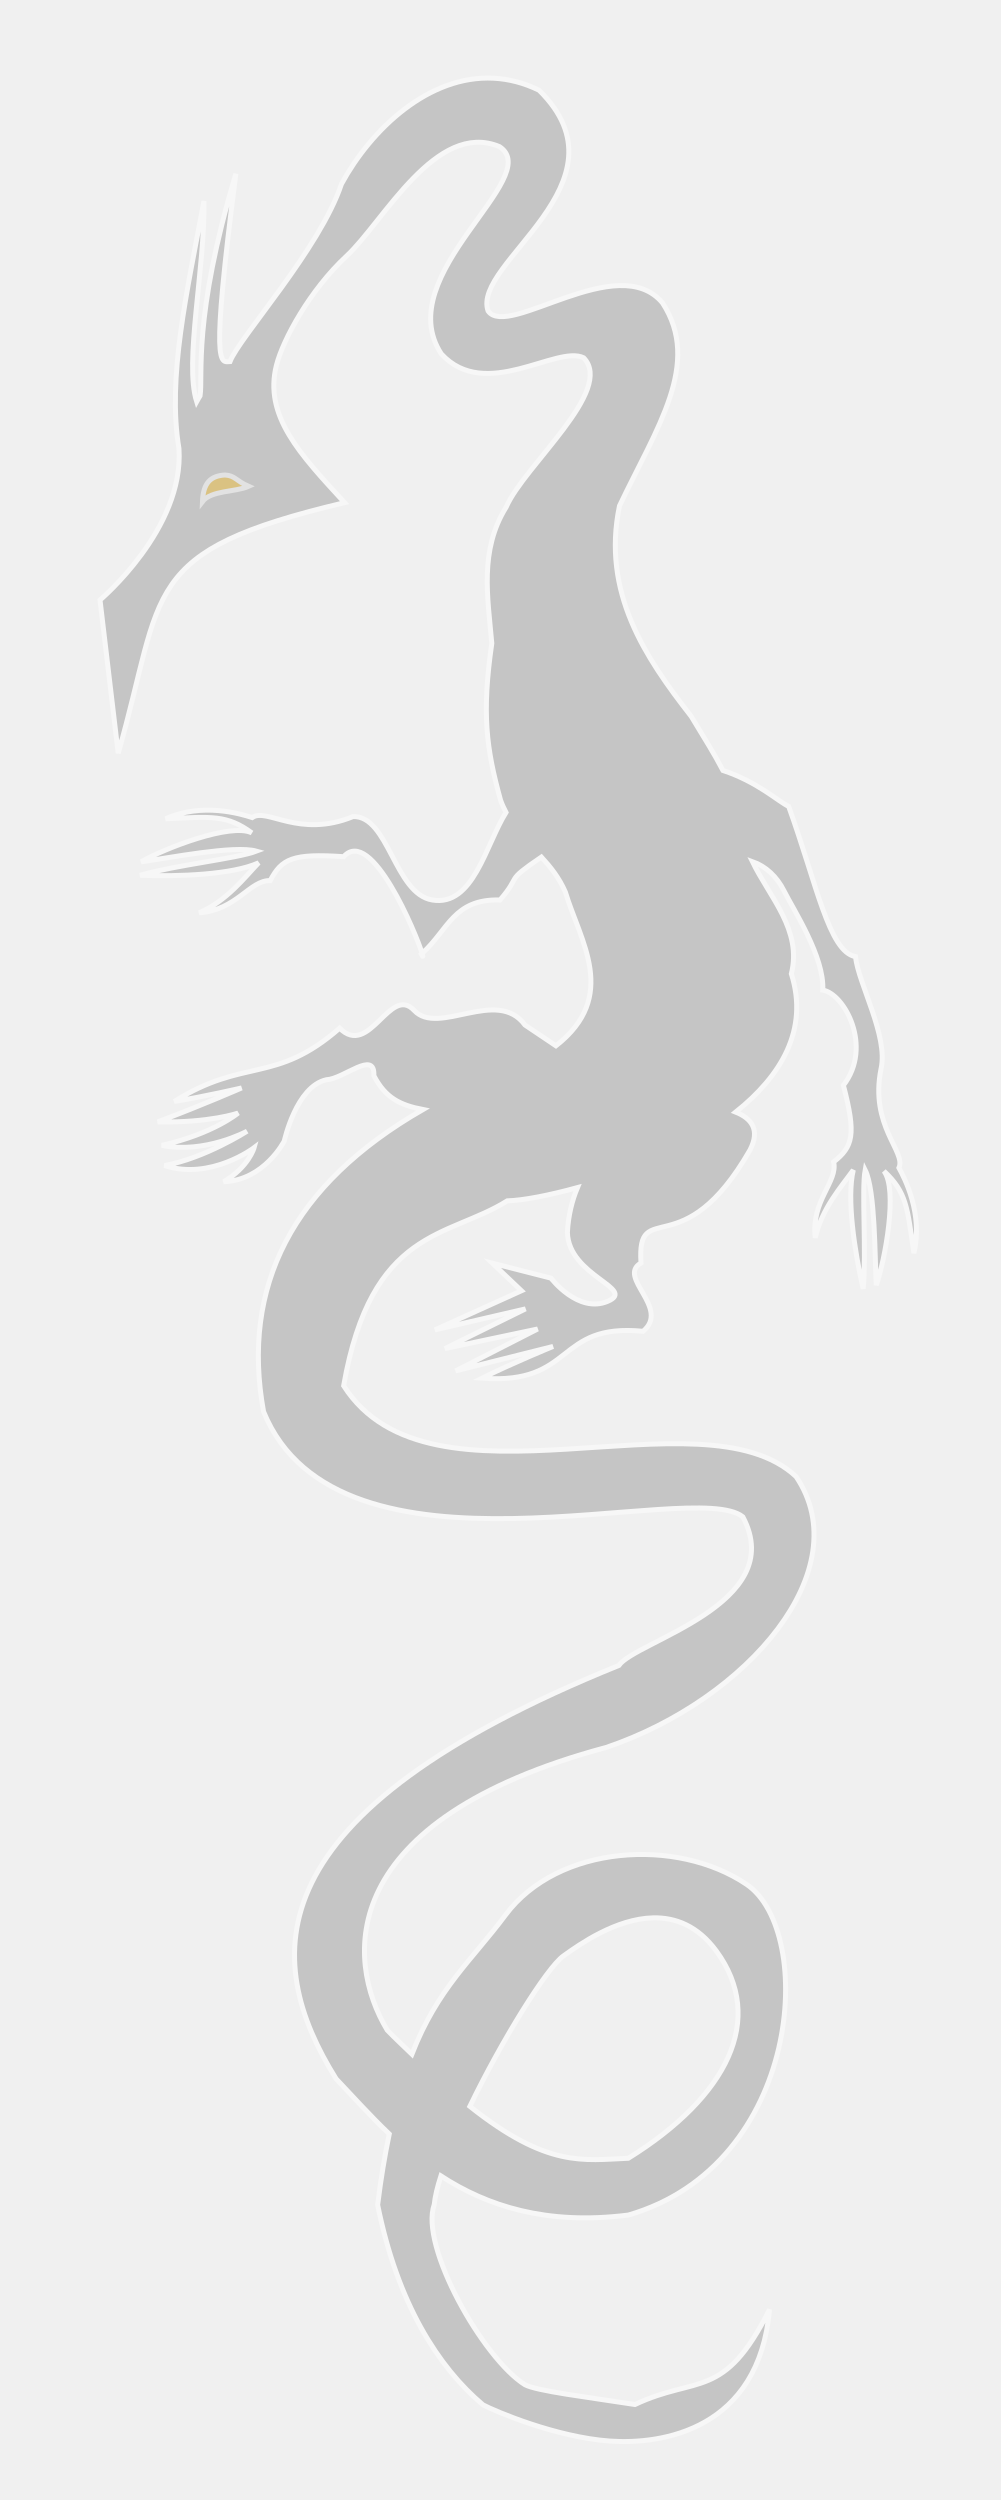
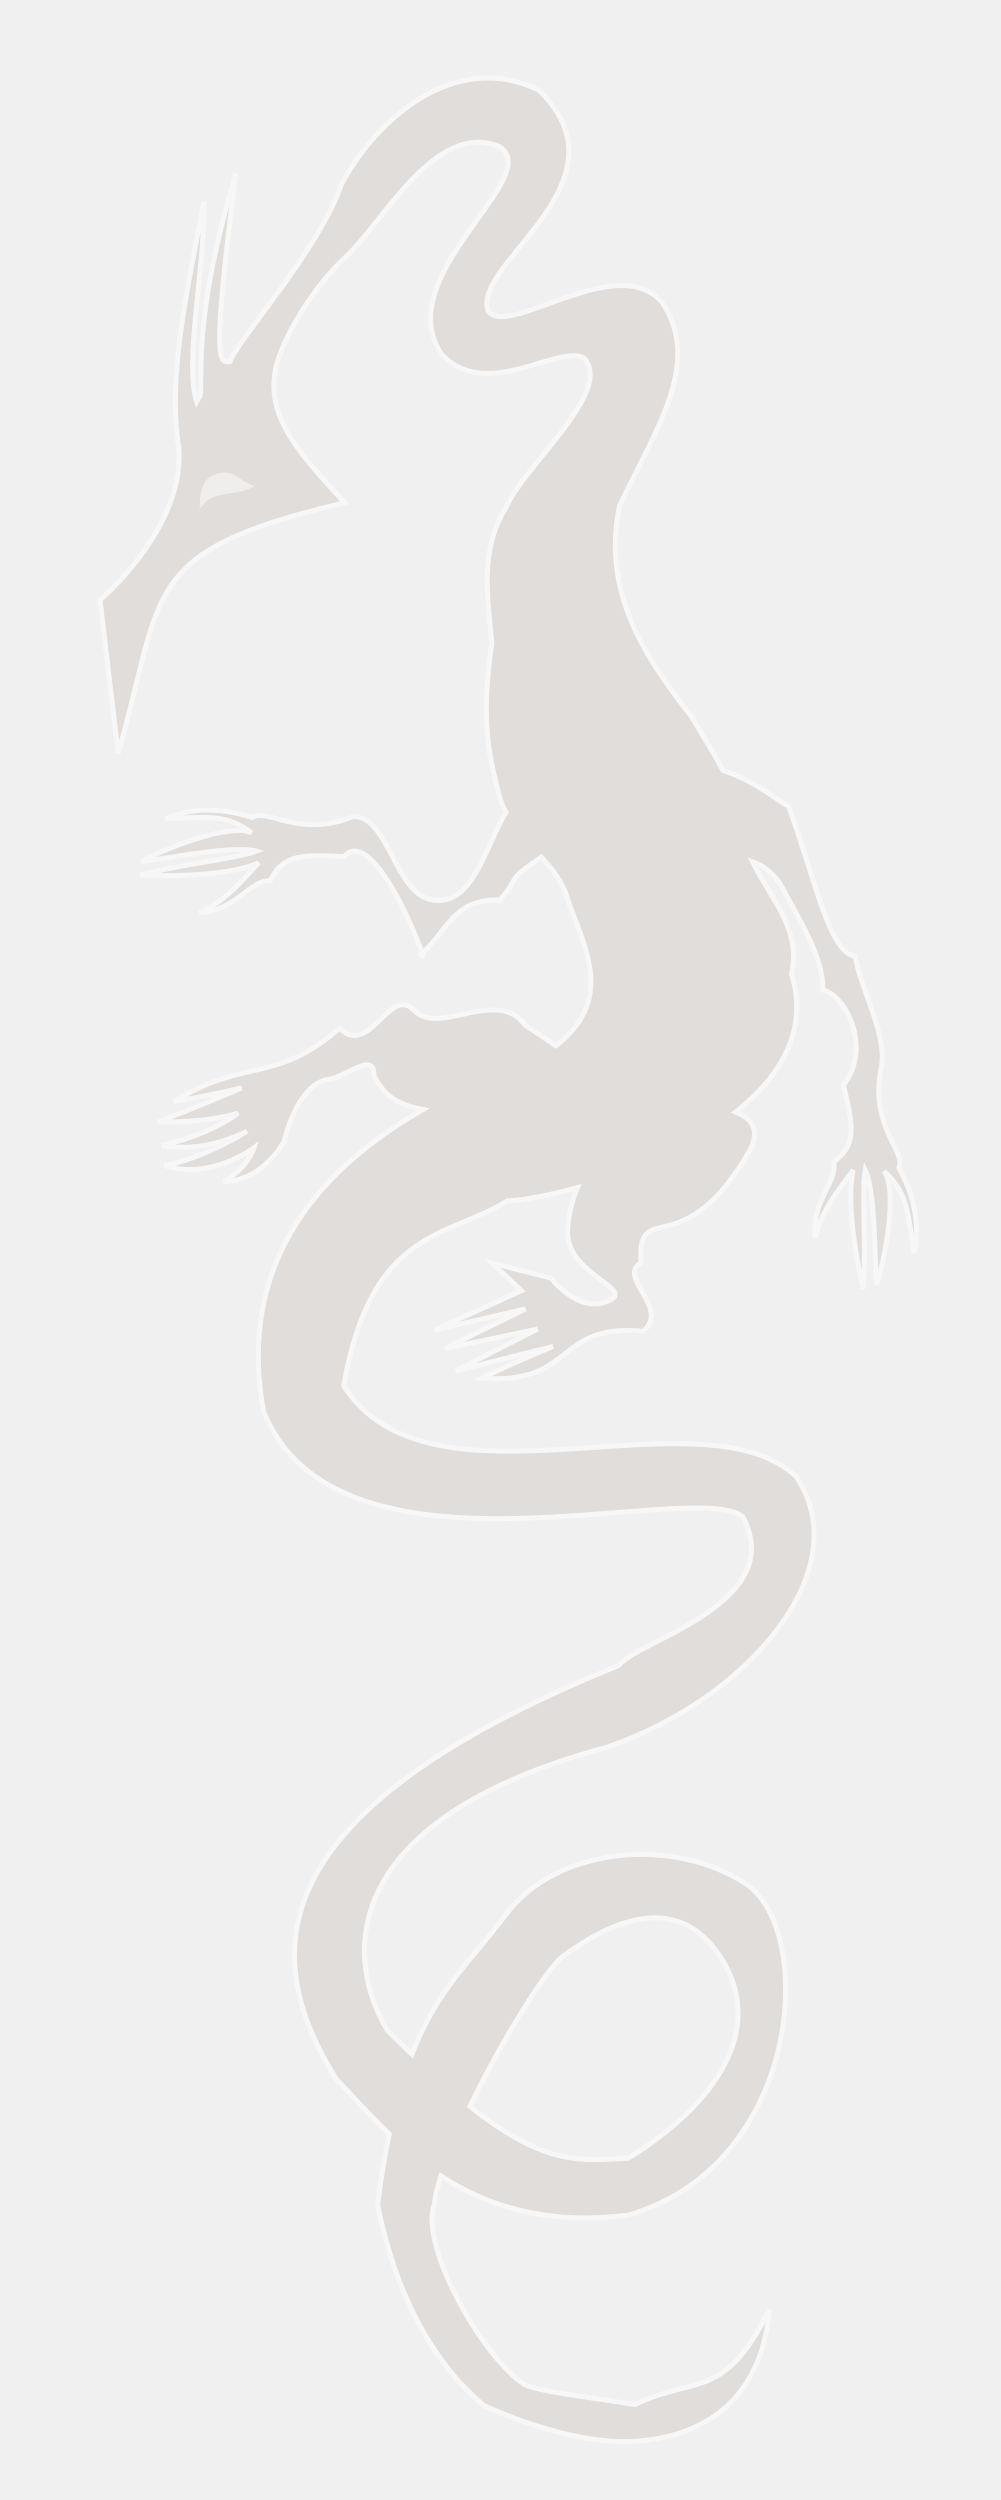
<svg xmlns="http://www.w3.org/2000/svg" width="20mm" height="50mm" viewBox="-10 -30 20 50" version="1.2" id="dragonade_logo">
  <defs id="defs1" />
  <g id="dragon" transform="translate(0,-2)">
-     <g id="g1" style="stroke:#909090;fill:#909090;fill-opacity:1;stroke-width:0.05;opacity:0.45">
-       <path id="body" d="M -0.128 -26.436 C -1.418 -26.502 -2.569 -25.428 -3.171 -24.319 C -3.605 -23.017 -5.207 -21.263 -5.4 -20.769 C -5.591 -20.76 -5.797 -20.573 -5.282 -24.525 C -6.152 -21.63 -5.936 -20.477 -5.999 -20.083 C -6.015 -20.057 -6.032 -20.031 -6.067 -19.967 C -6.319 -20.763 -5.899 -22.617 -5.921 -23.979 C -6.263 -22.15 -6.657 -20.444 -6.421 -19.029 C -6.313 -17.42 -8 -16 -8 -16 L -7.636 -12.935 C -6.697 -16.213 -7.237 -16.969 -3.108 -17.947 C -3.992 -18.908 -4.731 -19.681 -4.47 -20.699 C -4.34 -21.207 -3.805 -22.196 -3.068 -22.88 C -2.331 -23.565 -1.281 -25.599 -0.01 -25.067 C 0.915 -24.455 -2.209 -22.502 -1.174 -20.922 C -0.292 -19.96 1.136 -21.109 1.673 -20.844 C 2.301 -20.192 0.485 -18.69 0.123 -17.857 C -0.416 -16.99 -0.245 -16.059 -0.164 -15.133 C -0.365 -13.736 -0.278 -13.044 0.011 -11.997 C 0.043 -11.907 0.081 -11.828 0.12 -11.752 C -0.29 -11.089 -0.534 -9.865 -1.353 -10 C -2.11 -10.124 -2.224 -11.687 -2.938 -11.669 C -4.021 -11.225 -4.666 -11.855 -4.955 -11.649 C -5.186 -11.723 -5.957 -11.955 -6.688 -11.624 C -5.759 -11.668 -5.465 -11.707 -4.963 -11.342 C -5.375 -11.55 -6.711 -11.033 -7.177 -10.764 C -6.634 -10.837 -5.31 -11.102 -4.87 -10.977 C -5.257 -10.829 -6.508 -10.697 -7.198 -10.494 C -6.432 -10.465 -5.351 -10.505 -4.827 -10.744 C -5.107 -10.452 -5.465 -9.98 -6.018 -9.744 C -5.269 -9.795 -5.005 -10.4 -4.596 -10.388 C -4.367 -10.824 -4.15 -10.936 -3.127 -10.866 C -2.574 -11.488 -1.673 -9.314 -1.558 -8.932 C -1.035 -9.401 -0.93 -10.028 -9.358724e-05 -10 C 0.447 -10.517 0.068 -10.344 0.828 -10.859 C 1.005 -10.665 1.177 -10.457 1.307 -10.16 C 1.601 -9.181 2.387 -8.079 1.119 -7.084 L 0.5 -7.5 C -0.062 -8.263 -1.229 -7.27 -1.716 -7.791 C -2.203 -8.313 -2.606 -6.833 -3.207 -7.437 C -4.492 -6.312 -5.11 -6.854 -6.514 -5.971 C -5.908 -6.068 -5.168 -6.241 -5.168 -6.241 C -5.168 -6.241 -5.95 -5.898 -6.846 -5.562 C -5.798 -5.541 -5.237 -5.739 -5.237 -5.739 C -5.237 -5.739 -5.731 -5.325 -6.764 -5.093 C -5.904 -4.916 -5.058 -5.376 -5.058 -5.376 C -5.058 -5.376 -5.901 -4.835 -6.71 -4.689 C -5.788 -4.386 -4.918 -5.046 -4.918 -5.046 C -4.918 -5.046 -5.023 -4.661 -5.527 -4.365 C -4.712 -4.394 -4.314 -5.181 -4.314 -5.181 C -4.314 -5.181 -4.077 -6.27 -3.473 -6.405 C -3.127 -6.418 -2.498 -7.015 -2.523 -6.487 C -2.291 -6.039 -1.996 -5.898 -1.542 -5.809 C -4.157 -4.305 -5.183 -2.267 -4.729 0.232 C -3.221 3.929 3.86 1.538 4.856 2.336 C 5.785 4.082 2.704 4.826 2.377 5.309 C -4.959 8.277 -4.777 11.171 -3.278 13.576 C -2.96 13.91 -2.613 14.299 -2.215 14.68 C -2.302 15.1 -2.381 15.56 -2.447 16.098 C -2.049 18.073 -1.23 19.348 -0.339 20.098 C -0.105 20.222 1.113 20.743 2.191 20.821 C 3.241 20.898 5.176 20.597 5.391 18.189 C 4.48 20.019 3.942 19.502 2.699 20.09 C 1.732 19.94 0.728 19.819 0.497 19.693 C -0.339 19.169 -1.612 16.92 -1.315 16.091 C -1.3 15.934 -1.252 15.738 -1.182 15.519 C -0.265 16.115 0.92 16.51 2.568 16.301 C 6.042 15.295 6.322 10.625 4.93 9.686 C 3.537 8.746 1.159 8.892 0.11 10.3 C -0.57 11.214 -1.243 11.759 -1.762 13.083 C -1.926 12.924 -2.076 12.787 -2.255 12.603 C -3.115 11.176 -3.283 8.4 2.127 6.948 C 4.959 5.988 7.175 3.39 5.922 1.532 C 4.028 -0.239 -1.391 2.444 -3.127 -0.285 C -2.569 -3.455 -1.041 -3.236 0.146 -3.983 C 0.465 -3.992 0.977 -4.091 1.549 -4.248 C 1.44 -3.987 1.366 -3.689 1.348 -3.353 C 1.37 -2.478 2.746 -2.226 2.154 -1.974 C 1.563 -1.722 1.02 -2.437 1.02 -2.437 L -0.153 -2.737 L 0.429 -2.185 L -1.302 -1.402 L 0.51 -1.822 L -1.103 -1.028 L 0.753 -1.42 L -0.888 -0.582 L 1.061 -1.071 C 1.061 -1.071 0.211 -0.722 -0.36 -0.436 C 1.515 -0.297 1.093 -1.547 2.861 -1.374 C 3.419 -1.837 2.328 -2.456 2.82 -2.74 C 2.734 -4.082 3.649 -2.643 5 -5 C 5.21 -5.406 5.028 -5.633 4.714 -5.758 C 5.617 -6.478 6.182 -7.404 5.827 -8.524 C 6.046 -9.399 5.397 -10.046 5.047 -10.769 C 5.318 -10.673 5.538 -10.468 5.681 -10.182 C 5.869 -9.806 6.493 -8.856 6.455 -8.198 C 6.885 -8.128 7.466 -7.069 6.868 -6.293 C 7.128 -5.3 7.059 -5.067 6.673 -4.761 C 6.762 -4.361 6.216 -3.988 6.306 -3.243 C 6.435 -3.831 6.831 -4.271 7.066 -4.6 C 6.93 -4.041 7.091 -2.971 7.263 -2.224 C 7.333 -2.939 7.229 -4.193 7.303 -4.601 C 7.508 -4.192 7.495 -2.842 7.525 -2.295 C 7.702 -2.803 7.961 -4.212 7.679 -4.578 C 8.132 -4.153 8.147 -3.857 8.277 -2.936 C 8.466 -3.716 8.095 -4.43 7.979 -4.643 C 8.127 -4.966 7.387 -5.481 7.622 -6.629 C 7.767 -7.281 7.167 -8.327 7.11 -8.867 C 6.577 -8.966 6.336 -10.316 5.773 -11.872 C 5.549 -11.981 5.151 -12.362 4.459 -12.591 C 4.282 -12.932 4.078 -13.25 3.824 -13.673 C 2.909 -14.844 2.027 -16.154 2.39 -17.883 C 3.14 -19.459 4.036 -20.73 3.251 -21.941 C 2.359 -23.012 0.159 -21.214 -0.238 -21.78 C -0.576 -22.742 2.671 -24.333 0.782 -26.195 C 0.475 -26.345 0.17 -26.421 -0.128 -26.436 z M -1.558 -8.932 C -1.563 -8.927 -1.568 -8.922 -1.574 -8.917 C -1.538 -8.847 -1.537 -8.865 -1.558 -8.932 z M 3.061 10.357 C 3.506 10.347 3.955 10.514 4.328 11.022 C 5.321 12.379 4.555 13.931 2.566 15.165 C 1.666 15.203 0.951 15.361 -0.603 14.127 C 0.042 12.795 0.936 11.358 1.267 11.12 C 1.594 10.884 2.32 10.375 3.061 10.357 z " style="stroke-width:0.1;stroke-dasharray:none;stroke:#ffffff;stroke-opacity:1" />
+     <g id="g1" style="stroke:#909090;fill:#ccc5be;fill-opacity:1;stroke-width:0.05;opacity:0.45">
+       <path id="body" d="M -0.128 -26.436 C -1.418 -26.502 -2.569 -25.428 -3.171 -24.319 C -3.605 -23.017 -5.207 -21.263 -5.4 -20.769 C -5.591 -20.76 -5.797 -20.573 -5.282 -24.525 C -6.152 -21.63 -5.936 -20.477 -5.999 -20.083 C -6.015 -20.057 -6.032 -20.031 -6.067 -19.967 C -6.319 -20.763 -5.899 -22.617 -5.921 -23.979 C -6.263 -22.15 -6.657 -20.444 -6.421 -19.029 C -6.313 -17.42 -8 -16 -8 -16 L -7.636 -12.935 C -6.697 -16.213 -7.237 -16.969 -3.108 -17.947 C -3.992 -18.908 -4.731 -19.681 -4.47 -20.699 C -4.34 -21.207 -3.805 -22.196 -3.068 -22.88 C -2.331 -23.565 -1.281 -25.599 -0.01 -25.067 C 0.915 -24.455 -2.209 -22.502 -1.174 -20.922 C -0.292 -19.96 1.136 -21.109 1.673 -20.844 C 2.301 -20.192 0.485 -18.69 0.123 -17.857 C -0.416 -16.99 -0.245 -16.059 -0.164 -15.133 C -0.365 -13.736 -0.278 -13.044 0.011 -11.997 C 0.043 -11.907 0.081 -11.828 0.12 -11.752 C -0.29 -11.089 -0.534 -9.865 -1.353 -10 C -2.11 -10.124 -2.224 -11.687 -2.938 -11.669 C -4.021 -11.225 -4.666 -11.855 -4.955 -11.649 C -5.186 -11.723 -5.957 -11.955 -6.688 -11.624 C -5.759 -11.668 -5.465 -11.707 -4.963 -11.342 C -5.375 -11.55 -6.711 -11.033 -7.177 -10.764 C -6.634 -10.837 -5.31 -11.102 -4.87 -10.977 C -5.257 -10.829 -6.508 -10.697 -7.198 -10.494 C -6.432 -10.465 -5.351 -10.505 -4.827 -10.744 C -5.107 -10.452 -5.465 -9.98 -6.018 -9.744 C -5.269 -9.795 -5.005 -10.4 -4.596 -10.388 C -4.367 -10.824 -4.15 -10.936 -3.127 -10.866 C -2.574 -11.488 -1.673 -9.314 -1.558 -8.932 C -1.035 -9.401 -0.93 -10.028 -9.358724e-05 -10 C 0.447 -10.517 0.068 -10.344 0.828 -10.859 C 1.005 -10.665 1.177 -10.457 1.307 -10.16 C 1.601 -9.181 2.387 -8.079 1.119 -7.084 L 0.5 -7.5 C -0.062 -8.263 -1.229 -7.27 -1.716 -7.791 C -2.203 -8.313 -2.606 -6.833 -3.207 -7.437 C -4.492 -6.312 -5.11 -6.854 -6.514 -5.971 C -5.908 -6.068 -5.168 -6.241 -5.168 -6.241 C -5.168 -6.241 -5.95 -5.898 -6.846 -5.562 C -5.798 -5.541 -5.237 -5.739 -5.237 -5.739 C -5.237 -5.739 -5.731 -5.325 -6.764 -5.093 C -5.904 -4.916 -5.058 -5.376 -5.058 -5.376 C -5.058 -5.376 -5.901 -4.835 -6.71 -4.689 C -5.788 -4.386 -4.918 -5.046 -4.918 -5.046 C -4.918 -5.046 -5.023 -4.661 -5.527 -4.365 C -4.712 -4.394 -4.314 -5.181 -4.314 -5.181 C -4.314 -5.181 -4.077 -6.27 -3.473 -6.405 C -3.127 -6.418 -2.498 -7.015 -2.523 -6.487 C -2.291 -6.039 -1.996 -5.898 -1.542 -5.809 C -4.157 -4.305 -5.183 -2.267 -4.729 0.232 C -3.221 3.929 3.86 1.538 4.856 2.336 C 5.785 4.082 2.704 4.826 2.377 5.309 C -4.959 8.277 -4.777 11.171 -3.278 13.576 C -2.96 13.91 -2.613 14.299 -2.215 14.68 C -2.302 15.1 -2.381 15.56 -2.447 16.098 C -2.049 18.073 -1.23 19.348 -0.339 20.098 C -0.105 20.222 1.113 20.743 2.191 20.821 C 3.241 20.898 5.176 20.597 5.391 18.189 C 4.48 20.019 3.942 19.502 2.699 20.09 C 1.732 19.94 0.728 19.819 0.497 19.693 C -0.339 19.169 -1.612 16.92 -1.315 16.091 C -1.3 15.934 -1.252 15.738 -1.182 15.519 C -0.265 16.115 0.92 16.51 2.568 16.301 C 6.042 15.295 6.322 10.625 4.93 9.686 C 3.537 8.746 1.159 8.892 0.11 10.3 C -0.57 11.214 -1.243 11.759 -1.762 13.083 C -1.926 12.924 -2.076 12.787 -2.255 12.603 C -3.115 11.176 -3.283 8.4 2.127 6.948 C 4.959 5.988 7.175 3.39 5.922 1.532 C 4.028 -0.239 -1.391 2.444 -3.127 -0.285 C -2.569 -3.455 -1.041 -3.236 0.146 -3.983 C 0.465 -3.992 0.977 -4.091 1.549 -4.248 C 1.44 -3.987 1.366 -3.689 1.348 -3.353 C 1.37 -2.478 2.746 -2.226 2.154 -1.974 C 1.563 -1.722 1.02 -2.437 1.02 -2.437 L -0.153 -2.737 L 0.429 -2.185 L -1.302 -1.402 L 0.51 -1.822 L -1.103 -1.028 L 0.753 -1.42 L -0.888 -0.582 L 1.061 -1.071 C 1.061 -1.071 0.211 -0.722 -0.36 -0.436 C 1.515 -0.297 1.093 -1.547 2.861 -1.374 C 3.419 -1.837 2.328 -2.456 2.82 -2.74 C 2.734 -4.082 3.649 -2.643 5 -5 C 5.21 -5.406 5.028 -5.633 4.714 -5.758 C 5.617 -6.478 6.182 -7.404 5.827 -8.524 C 6.046 -9.399 5.397 -10.046 5.047 -10.769 C 5.318 -10.673 5.538 -10.468 5.681 -10.182 C 5.869 -9.806 6.493 -8.856 6.455 -8.198 C 6.885 -8.128 7.466 -7.069 6.868 -6.293 C 7.128 -5.3 7.059 -5.067 6.673 -4.761 C 6.762 -4.361 6.216 -3.988 6.306 -3.243 C 6.435 -3.831 6.831 -4.271 7.066 -4.6 C 6.93 -4.041 7.091 -2.971 7.263 -2.224 C 7.333 -2.939 7.229 -4.193 7.303 -4.601 C 7.508 -4.192 7.495 -2.842 7.525 -2.295 C 7.702 -2.803 7.961 -4.212 7.679 -4.578 C 8.132 -4.153 8.147 -3.857 8.277 -2.936 C 8.466 -3.716 8.095 -4.43 7.979 -4.643 C 8.127 -4.966 7.387 -5.481 7.622 -6.629 C 7.767 -7.281 7.167 -8.327 7.11 -8.867 C 6.577 -8.966 6.336 -10.316 5.773 -11.872 C 5.549 -11.981 5.151 -12.362 4.459 -12.591 C 4.282 -12.932 4.078 -13.25 3.824 -13.673 C 2.909 -14.844 2.027 -16.154 2.39 -17.883 C 3.14 -19.459 4.036 -20.73 3.251 -21.941 C 2.359 -23.012 0.159 -21.214 -0.238 -21.78 C -0.576 -22.742 2.671 -24.333 0.782 -26.195 C 0.475 -26.345 0.17 -26.421 -0.128 -26.436 z M -1.558 -8.932 C -1.563 -8.927 -1.568 -8.922 -1.574 -8.917 C -1.538 -8.847 -1.537 -8.865 -1.558 -8.932 z M 3.061 10.357 C 3.506 10.347 3.955 10.514 4.328 11.022 C 5.321 12.379 4.555 13.931 2.566 15.165 C 1.666 15.203 0.951 15.361 -0.603 14.127 C 0.042 12.795 0.936 11.358 1.267 11.12 C 1.594 10.884 2.32 10.375 3.061 10.357 z " style="stroke-width:0.1;stroke-dasharray:none;stroke:#ffffff;stroke-opacity:1;fill:#ccc5be;fill-opacity:1" />
    </g>
-     <path id="eye" style="opacity:0.5;fill:#f0c040;fill-opacity:1;stroke:#ffffff;stroke-width:0.1;stroke-dasharray:none;stroke-opacity:1" d="m -5.5,-18.5 c 0.205,0.013 0.213,0.114 0.472,0.227 -0.253,0.115 -0.751,0.078 -0.923,0.304 C -5.935,-18.335 -5.797,-18.483 -5.5,-18.5 Z" />
+     <path id="eye" style="opacity:0.5;fill:#ffffff;fill-opacity:1;stroke:#ffffff;stroke-width:0.1;stroke-dasharray:none;stroke-opacity:1" d="m -5.5,-18.5 c 0.205,0.013 0.213,0.114 0.472,0.227 -0.253,0.115 -0.751,0.078 -0.923,0.304 C -5.935,-18.335 -5.797,-18.483 -5.5,-18.5 Z" />
  </g>
</svg>
